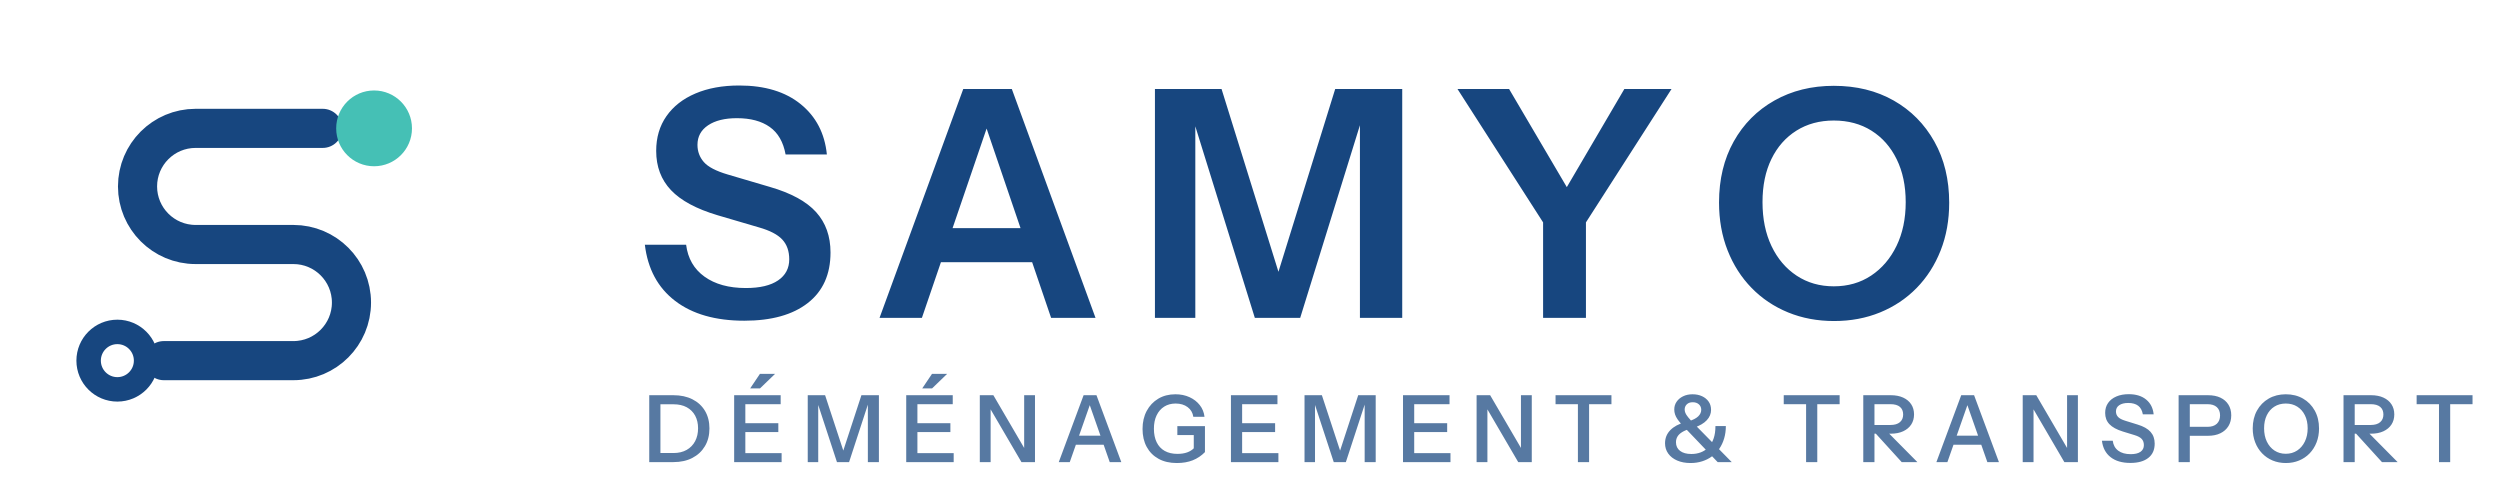
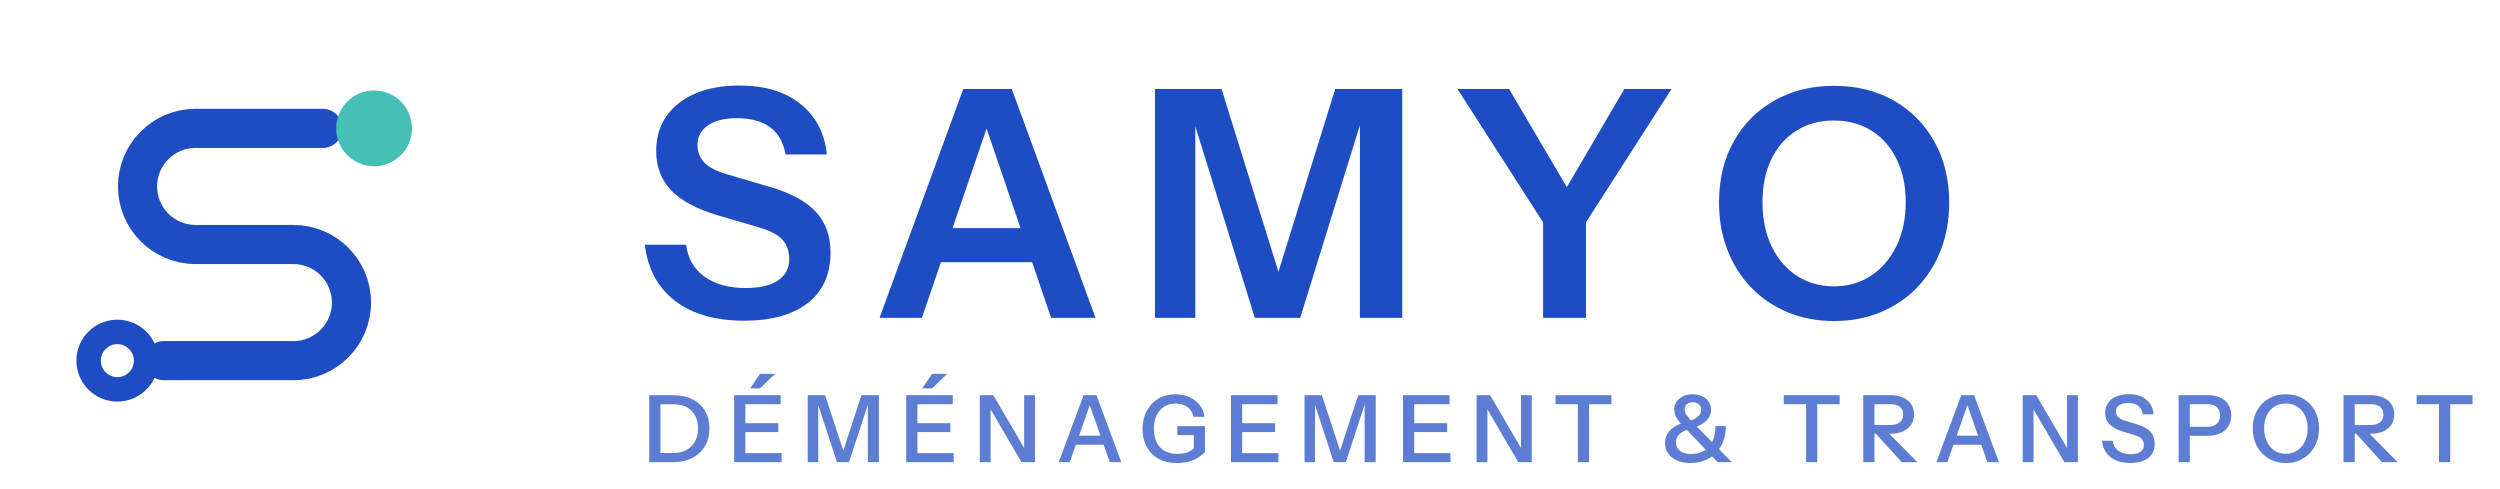
<svg xmlns="http://www.w3.org/2000/svg" viewBox="0 0 204.5 40" role="img" aria-label="SAMYO Déménagement &amp; Transport">
  <g transform="translate(0 0)">
-     <path d="M13.4 29.5H24a4.75 4.75 0 0 0 0-9.5h-8a4.75 4.75 0 0 1 0-9.5h10.4" fill="none" stroke="#17467F" stroke-width="3.2" stroke-linecap="round" stroke-linejoin="round" />
-     <circle cx="9.6" cy="29.5" r="2.35" fill="none" stroke="#17467F" stroke-width="2" />
+     <path d="M13.4 29.5H24a4.75 4.75 0 0 0 0-9.5h-8a4.75 4.75 0 0 1 0-9.5h10.4" fill="none" stroke="#1E4CC2" stroke-width="3.2" stroke-linecap="round" stroke-linejoin="round" />
+     <circle cx="9.6" cy="29.5" r="2.35" fill="none" stroke="#1E4CC2" stroke-width="2" />
    <circle cx="30.6" cy="10.5" r="3.1" fill="#45C0B5" />
  </g>
-   <path d="M60.885 26.234Q57.342 26.234 55.224 24.612Q53.106 22.991 52.749 20.02H56.125Q56.335 21.701 57.63 22.631Q58.925 23.561 61.012 23.561Q62.735 23.561 63.647 22.937Q64.56 22.313 64.56 21.213Q64.56 20.205 63.991 19.594Q63.423 18.983 62.093 18.604L58.699 17.607Q56.098 16.832 54.887 15.554Q53.676 14.276 53.676 12.341Q53.676 10.7 54.516 9.5Q55.356 8.299 56.886 7.647Q58.417 6.994 60.466 6.994Q63.617 6.994 65.497 8.52Q67.378 10.046 67.638 12.636H64.262Q63.981 11.105 62.966 10.386Q61.951 9.667 60.28 9.667Q58.789 9.667 57.921 10.249Q57.053 10.832 57.053 11.847Q57.053 12.655 57.571 13.252Q58.089 13.849 59.528 14.274L62.977 15.291Q65.581 16.045 66.758 17.352Q67.936 18.658 67.936 20.653Q67.936 23.336 66.08 24.785Q64.223 26.234 60.885 26.234ZM71.947 26.0 78.794 7.28H81.81L75.412 26.0ZM85.98 26.0 79.602 7.28H82.767L89.613 26.0ZM75.497 18.663H85.807V21.45H75.497ZM94.474 26.0V7.28H99.923L105.539 25.324H103.617L109.219 7.28H114.702V26.0H111.242V8.398H111.814L106.356 26.0H102.645L97.224 8.554H97.777V26.0ZM126.225 26.0V18.191L119.222 7.28H123.443L129.128 16.943H127.206L132.872 7.28H136.732L129.73 18.191V26.0ZM150.03 26.26Q147.985 26.26 146.265 25.555Q144.544 24.849 143.282 23.555Q142.019 22.261 141.318 20.484Q140.617 18.706 140.617 16.562Q140.617 13.723 141.818 11.574Q143.019 9.426 145.148 8.223Q147.278 7.02 150.004 7.02Q152.783 7.02 154.903 8.223Q157.023 9.426 158.233 11.584Q159.444 13.742 159.444 16.588Q159.444 18.713 158.743 20.491Q158.042 22.268 156.779 23.559Q155.516 24.849 153.793 25.555Q152.069 26.26 150.03 26.26ZM150.004 23.421Q151.739 23.421 153.06 22.544Q154.381 21.667 155.134 20.118Q155.887 18.569 155.887 16.536Q155.887 14.529 155.147 13.023Q154.407 11.516 153.086 10.688Q151.765 9.859 150.004 9.859Q148.262 9.859 146.945 10.688Q145.628 11.516 144.901 13.01Q144.173 14.503 144.173 16.536Q144.173 18.595 144.914 20.14Q145.654 21.686 146.971 22.553Q148.288 23.421 150.004 23.421Z" fill="#17467F" />
-   <path d="M53.662 37.8V37.058H55.085Q55.72 37.058 56.171 36.801Q56.623 36.544 56.863 36.087Q57.102 35.63 57.102 35.034Q57.102 34.445 56.865 34.003Q56.627 33.561 56.177 33.315Q55.728 33.07 55.085 33.07H53.675V32.328H55.085Q55.976 32.328 56.639 32.662Q57.301 32.996 57.667 33.608Q58.032 34.22 58.032 35.049Q58.032 35.878 57.663 36.497Q57.294 37.117 56.635 37.458Q55.976 37.8 55.092 37.8ZM53.108 37.8V32.328H54.023V37.8ZM60.054 37.8V32.328H60.969V37.8ZM60.495 37.8V37.066H63.936V37.8ZM60.495 35.341V34.616H63.667V35.341ZM60.495 33.062V32.328H63.859V33.062ZM62.166 31.773H61.362L62.164 30.58H63.403ZM66.073 37.8V32.328H67.493L69.226 37.602H68.738L70.464 32.328H71.895V37.8H70.991V32.655H71.136L69.455 37.8H68.463L66.791 32.7H66.931V37.8ZM74.129 37.8V32.328H75.044V37.8ZM74.57 37.8V37.066H78.011V37.8ZM74.57 35.341V34.616H77.742V35.341ZM74.57 33.062V32.328H77.934V33.062ZM76.242 31.773H75.437L76.239 30.58H77.478ZM80.148 37.8V32.328H81.257L84.018 37.055L83.777 37.111V32.328H84.662V37.8H83.554L80.792 33.073L81.033 33.017V37.8ZM86.607 37.8 88.639 32.328H89.429L87.507 37.8ZM90.776 37.8 88.858 32.328H89.691L91.722 37.8ZM87.648 35.637H90.619V36.379H87.648ZM96.261 37.876Q95.397 37.876 94.769 37.53Q94.141 37.184 93.801 36.558Q93.46 35.933 93.46 35.089Q93.46 34.25 93.801 33.612Q94.142 32.973 94.747 32.613Q95.352 32.252 96.148 32.252Q96.789 32.252 97.303 32.488Q97.818 32.724 98.141 33.137Q98.465 33.55 98.529 34.094H97.614Q97.538 33.593 97.146 33.301Q96.754 33.009 96.167 33.009Q95.631 33.009 95.231 33.262Q94.832 33.514 94.611 33.975Q94.39 34.435 94.39 35.07Q94.39 35.717 94.615 36.178Q94.839 36.64 95.269 36.883Q95.699 37.127 96.314 37.127Q96.774 37.127 97.114 37.004Q97.455 36.881 97.682 36.641L98.565 36.982Q98.135 37.423 97.571 37.65Q97.007 37.876 96.261 37.876ZM97.65 36.982V35.353L97.885 35.589H96.307V34.855H98.565V36.982ZM100.691 37.8V32.328H101.606V37.8ZM101.132 37.8V37.066H104.573V37.8ZM101.132 35.341V34.616H104.304V35.341ZM101.132 33.062V32.328H104.496V33.062ZM106.71 37.8V32.328H108.13L109.863 37.602H109.376L111.101 32.328H112.532V37.8H111.629V32.655H111.773L110.092 37.8H109.1L107.428 32.7H107.568V37.8ZM114.766 37.8V32.328H115.682V37.8ZM115.207 37.8V37.066H118.649V37.8ZM115.207 35.341V34.616H118.379V35.341ZM115.207 33.062V32.328H118.572V33.062ZM120.786 37.8V32.328H121.894L124.656 37.055L124.414 37.111V32.328H125.299V37.8H124.191L121.429 33.073L121.67 33.017V37.8ZM129.073 37.8V33.062H127.244V32.328H131.816V33.062H129.988V37.8ZM140.505 37.8 137.624 34.787Q137.377 34.521 137.23 34.309Q137.083 34.096 137.019 33.901Q136.955 33.706 136.955 33.493Q136.955 33.144 137.145 32.864Q137.336 32.584 137.674 32.418Q138.011 32.252 138.454 32.252Q138.882 32.252 139.223 32.408Q139.565 32.565 139.765 32.849Q139.965 33.133 139.965 33.53Q139.965 33.997 139.614 34.375Q139.263 34.753 138.567 34.984L138.13 34.459Q138.658 34.302 138.91 34.062Q139.161 33.821 139.161 33.52Q139.161 33.247 138.969 33.075Q138.777 32.903 138.463 32.903Q138.157 32.903 137.982 33.073Q137.806 33.244 137.806 33.496Q137.806 33.632 137.863 33.776Q137.919 33.92 138.087 34.128Q138.255 34.335 138.583 34.676L141.655 37.8ZM138.289 37.876Q137.664 37.876 137.193 37.671Q136.722 37.466 136.461 37.101Q136.2 36.737 136.2 36.259Q136.2 35.627 136.632 35.185Q137.063 34.743 137.866 34.526L138.302 35.056Q137.868 35.18 137.601 35.345Q137.335 35.51 137.215 35.715Q137.095 35.919 137.095 36.174Q137.095 36.627 137.429 36.882Q137.763 37.137 138.356 37.137Q138.77 37.137 139.125 37.002Q139.479 36.867 139.75 36.587Q140.02 36.306 140.172 35.875Q140.323 35.444 140.323 34.851H141.174Q141.174 35.394 141.036 35.861Q140.898 36.328 140.642 36.703Q140.386 37.077 140.028 37.338Q139.671 37.598 139.231 37.737Q138.792 37.876 138.289 37.876ZM147.738 37.8V33.062H145.91V32.328H150.482V33.062H148.653V37.8ZM152.416 37.8V32.328H154.664Q155.254 32.328 155.68 32.524Q156.107 32.72 156.338 33.073Q156.569 33.425 156.569 33.901Q156.569 34.372 156.338 34.726Q156.107 35.08 155.68 35.278Q155.254 35.476 154.664 35.476H153.123V34.763H154.638Q155.144 34.763 155.411 34.535Q155.678 34.308 155.678 33.905Q155.678 33.501 155.415 33.282Q155.152 33.062 154.638 33.062H153.331V37.8ZM155.558 37.8 153.028 35.018H154.086L156.841 37.8ZM158.397 37.8 160.428 32.328H161.219L159.297 37.8ZM162.565 37.8 160.648 32.328H161.48L163.512 37.8ZM159.437 35.637H162.408V36.379H159.437ZM165.458 37.8V32.328H166.567L169.328 37.055L169.087 37.111V32.328H169.972V37.8H168.864L166.102 33.073L166.343 33.017V37.8ZM174.265 37.868Q173.251 37.868 172.646 37.395Q172.041 36.922 171.938 36.052H172.822Q172.889 36.581 173.272 36.866Q173.655 37.151 174.29 37.151Q174.818 37.151 175.094 36.957Q175.369 36.763 175.369 36.411Q175.369 36.096 175.193 35.906Q175.016 35.716 174.615 35.595L173.643 35.297Q172.899 35.066 172.55 34.699Q172.202 34.333 172.202 33.777Q172.202 33.308 172.44 32.965Q172.679 32.621 173.114 32.433Q173.549 32.244 174.13 32.244Q175.024 32.244 175.558 32.686Q176.093 33.128 176.169 33.894H175.285Q175.199 33.413 174.899 33.187Q174.599 32.962 174.087 32.962Q173.62 32.962 173.353 33.146Q173.085 33.33 173.085 33.655Q173.085 33.92 173.254 34.103Q173.422 34.286 173.85 34.418L174.851 34.728Q175.578 34.948 175.916 35.328Q176.253 35.708 176.253 36.29Q176.253 37.047 175.731 37.458Q175.209 37.868 174.265 37.868ZM178.211 37.8V32.328H180.612Q181.209 32.328 181.634 32.53Q182.058 32.732 182.287 33.102Q182.516 33.471 182.516 33.977Q182.516 34.482 182.285 34.858Q182.054 35.233 181.63 35.44Q181.205 35.648 180.612 35.648H178.919V34.915H180.569Q181.067 34.915 181.334 34.666Q181.601 34.416 181.601 33.981Q181.601 33.545 181.336 33.303Q181.071 33.062 180.569 33.062H179.126V37.8ZM186.985 37.876Q186.394 37.876 185.899 37.669Q185.404 37.462 185.04 37.082Q184.676 36.703 184.474 36.184Q184.273 35.665 184.273 35.041Q184.273 34.216 184.619 33.587Q184.966 32.958 185.579 32.605Q186.192 32.252 186.977 32.252Q187.777 32.252 188.388 32.605Q189 32.958 189.348 33.589Q189.697 34.22 189.697 35.049Q189.697 35.668 189.495 36.187Q189.293 36.706 188.929 37.084Q188.566 37.462 188.068 37.669Q187.571 37.876 186.985 37.876ZM186.977 37.119Q187.506 37.119 187.908 36.853Q188.31 36.587 188.538 36.116Q188.767 35.646 188.767 35.034Q188.767 34.429 188.542 33.972Q188.317 33.515 187.915 33.262Q187.513 33.009 186.977 33.009Q186.445 33.009 186.045 33.262Q185.645 33.515 185.424 33.968Q185.203 34.421 185.203 35.034Q185.203 35.654 185.427 36.122Q185.652 36.591 186.052 36.855Q186.453 37.119 186.977 37.119ZM191.7 37.8V32.328H193.949Q194.538 32.328 194.965 32.524Q195.391 32.72 195.622 33.073Q195.853 33.425 195.853 33.901Q195.853 34.372 195.622 34.726Q195.391 35.08 194.965 35.278Q194.538 35.476 193.949 35.476H192.408V34.763H193.922Q194.429 34.763 194.695 34.535Q194.962 34.308 194.962 33.905Q194.962 33.501 194.699 33.282Q194.436 33.062 193.922 33.062H192.615V37.8ZM194.843 37.8 192.313 35.018H193.371L196.125 37.8ZM199.51 37.8V33.062H197.681V32.328H202.253V33.062H200.425V37.8Z" fill="#17467F" fill-opacity="0.72" />
+   <path d="M60.885 26.234Q57.342 26.234 55.224 24.612Q53.106 22.991 52.749 20.02H56.125Q56.335 21.701 57.63 22.631Q58.925 23.561 61.012 23.561Q62.735 23.561 63.647 22.937Q64.56 22.313 64.56 21.213Q64.56 20.205 63.991 19.594Q63.423 18.983 62.093 18.604L58.699 17.607Q56.098 16.832 54.887 15.554Q53.676 14.276 53.676 12.341Q53.676 10.7 54.516 9.5Q55.356 8.299 56.886 7.647Q58.417 6.994 60.466 6.994Q63.617 6.994 65.497 8.52Q67.378 10.046 67.638 12.636H64.262Q63.981 11.105 62.966 10.386Q61.951 9.667 60.28 9.667Q58.789 9.667 57.921 10.249Q57.053 10.832 57.053 11.847Q57.053 12.655 57.571 13.252Q58.089 13.849 59.528 14.274L62.977 15.291Q65.581 16.045 66.758 17.352Q67.936 18.658 67.936 20.653Q67.936 23.336 66.08 24.785Q64.223 26.234 60.885 26.234ZM71.947 26.0 78.794 7.28H81.81L75.412 26.0ZM85.98 26.0 79.602 7.28H82.767L89.613 26.0ZM75.497 18.663H85.807V21.45H75.497ZM94.474 26.0V7.28H99.923L105.539 25.324H103.617L109.219 7.28H114.702V26.0H111.242V8.398H111.814L106.356 26.0H102.645L97.224 8.554H97.777V26.0ZM126.225 26.0V18.191L119.222 7.28H123.443L129.128 16.943H127.206L132.872 7.28H136.732L129.73 18.191V26.0ZM150.03 26.26Q147.985 26.26 146.265 25.555Q144.544 24.849 143.282 23.555Q142.019 22.261 141.318 20.484Q140.617 18.706 140.617 16.562Q140.617 13.723 141.818 11.574Q143.019 9.426 145.148 8.223Q147.278 7.02 150.004 7.02Q152.783 7.02 154.903 8.223Q157.023 9.426 158.233 11.584Q159.444 13.742 159.444 16.588Q159.444 18.713 158.743 20.491Q158.042 22.268 156.779 23.559Q155.516 24.849 153.793 25.555Q152.069 26.26 150.03 26.26ZM150.004 23.421Q151.739 23.421 153.06 22.544Q154.381 21.667 155.134 20.118Q155.887 18.569 155.887 16.536Q155.887 14.529 155.147 13.023Q154.407 11.516 153.086 10.688Q151.765 9.859 150.004 9.859Q148.262 9.859 146.945 10.688Q145.628 11.516 144.901 13.01Q144.173 14.503 144.173 16.536Q144.173 18.595 144.914 20.14Q145.654 21.686 146.971 22.553Q148.288 23.421 150.004 23.421Z" fill="#1E4CC2" />
+   <path d="M53.662 37.8V37.058H55.085Q55.72 37.058 56.171 36.801Q56.623 36.544 56.863 36.087Q57.102 35.63 57.102 35.034Q57.102 34.445 56.865 34.003Q56.627 33.561 56.177 33.315Q55.728 33.07 55.085 33.07H53.675V32.328H55.085Q55.976 32.328 56.639 32.662Q57.301 32.996 57.667 33.608Q58.032 34.22 58.032 35.049Q58.032 35.878 57.663 36.497Q57.294 37.117 56.635 37.458Q55.976 37.8 55.092 37.8ZM53.108 37.8V32.328H54.023V37.8ZM60.054 37.8V32.328H60.969V37.8ZM60.495 37.8V37.066H63.936V37.8ZM60.495 35.341V34.616H63.667V35.341ZM60.495 33.062V32.328H63.859V33.062ZM62.166 31.773H61.362L62.164 30.58H63.403ZM66.073 37.8V32.328H67.493L69.226 37.602H68.738L70.464 32.328H71.895V37.8H70.991V32.655H71.136L69.455 37.8H68.463L66.791 32.7H66.931V37.8ZM74.129 37.8V32.328H75.044V37.8ZM74.57 37.8V37.066H78.011V37.8ZM74.57 35.341V34.616H77.742V35.341ZM74.57 33.062V32.328H77.934V33.062ZM76.242 31.773H75.437L76.239 30.58H77.478ZM80.148 37.8V32.328H81.257L84.018 37.055L83.777 37.111V32.328H84.662V37.8H83.554L80.792 33.073L81.033 33.017V37.8ZM86.607 37.8 88.639 32.328H89.429L87.507 37.8ZM90.776 37.8 88.858 32.328H89.691L91.722 37.8ZM87.648 35.637H90.619V36.379H87.648ZM96.261 37.876Q95.397 37.876 94.769 37.53Q94.141 37.184 93.801 36.558Q93.46 35.933 93.46 35.089Q93.46 34.25 93.801 33.612Q94.142 32.973 94.747 32.613Q95.352 32.252 96.148 32.252Q96.789 32.252 97.303 32.488Q97.818 32.724 98.141 33.137Q98.465 33.55 98.529 34.094H97.614Q97.538 33.593 97.146 33.301Q96.754 33.009 96.167 33.009Q95.631 33.009 95.231 33.262Q94.832 33.514 94.611 33.975Q94.39 34.435 94.39 35.07Q94.39 35.717 94.615 36.178Q94.839 36.64 95.269 36.883Q95.699 37.127 96.314 37.127Q96.774 37.127 97.114 37.004Q97.455 36.881 97.682 36.641L98.565 36.982Q98.135 37.423 97.571 37.65Q97.007 37.876 96.261 37.876ZM97.65 36.982V35.353L97.885 35.589H96.307V34.855H98.565V36.982ZM100.691 37.8V32.328H101.606V37.8ZM101.132 37.8V37.066H104.573V37.8ZM101.132 35.341V34.616H104.304V35.341ZM101.132 33.062V32.328H104.496V33.062ZM106.71 37.8V32.328H108.13L109.863 37.602H109.376L111.101 32.328H112.532V37.8H111.629V32.655H111.773L110.092 37.8H109.1L107.428 32.7H107.568V37.8ZM114.766 37.8V32.328H115.682V37.8ZM115.207 37.8V37.066H118.649V37.8ZM115.207 35.341V34.616H118.379V35.341ZM115.207 33.062V32.328H118.572V33.062ZM120.786 37.8V32.328H121.894L124.656 37.055L124.414 37.111V32.328H125.299V37.8H124.191L121.429 33.073L121.67 33.017V37.8ZM129.073 37.8V33.062H127.244V32.328H131.816V33.062H129.988V37.8ZM140.505 37.8 137.624 34.787Q137.377 34.521 137.23 34.309Q137.083 34.096 137.019 33.901Q136.955 33.706 136.955 33.493Q136.955 33.144 137.145 32.864Q137.336 32.584 137.674 32.418Q138.011 32.252 138.454 32.252Q138.882 32.252 139.223 32.408Q139.565 32.565 139.765 32.849Q139.965 33.133 139.965 33.53Q139.965 33.997 139.614 34.375Q139.263 34.753 138.567 34.984L138.13 34.459Q138.658 34.302 138.91 34.062Q139.161 33.821 139.161 33.52Q139.161 33.247 138.969 33.075Q138.777 32.903 138.463 32.903Q138.157 32.903 137.982 33.073Q137.806 33.244 137.806 33.496Q137.806 33.632 137.863 33.776Q137.919 33.92 138.087 34.128Q138.255 34.335 138.583 34.676L141.655 37.8ZM138.289 37.876Q137.664 37.876 137.193 37.671Q136.722 37.466 136.461 37.101Q136.2 36.737 136.2 36.259Q136.2 35.627 136.632 35.185Q137.063 34.743 137.866 34.526L138.302 35.056Q137.868 35.18 137.601 35.345Q137.335 35.51 137.215 35.715Q137.095 35.919 137.095 36.174Q137.095 36.627 137.429 36.882Q137.763 37.137 138.356 37.137Q138.77 37.137 139.125 37.002Q139.479 36.867 139.75 36.587Q140.02 36.306 140.172 35.875Q140.323 35.444 140.323 34.851H141.174Q141.174 35.394 141.036 35.861Q140.898 36.328 140.642 36.703Q140.386 37.077 140.028 37.338Q139.671 37.598 139.231 37.737Q138.792 37.876 138.289 37.876ZM147.738 37.8V33.062H145.91V32.328H150.482V33.062H148.653V37.8ZM152.416 37.8V32.328H154.664Q155.254 32.328 155.68 32.524Q156.107 32.72 156.338 33.073Q156.569 33.425 156.569 33.901Q156.569 34.372 156.338 34.726Q156.107 35.08 155.68 35.278Q155.254 35.476 154.664 35.476H153.123V34.763H154.638Q155.144 34.763 155.411 34.535Q155.678 34.308 155.678 33.905Q155.678 33.501 155.415 33.282Q155.152 33.062 154.638 33.062H153.331V37.8ZM155.558 37.8 153.028 35.018H154.086L156.841 37.8ZM158.397 37.8 160.428 32.328H161.219L159.297 37.8ZM162.565 37.8 160.648 32.328H161.48L163.512 37.8ZM159.437 35.637H162.408V36.379H159.437ZM165.458 37.8V32.328H166.567L169.328 37.055L169.087 37.111V32.328H169.972V37.8H168.864L166.102 33.073L166.343 33.017V37.8ZM174.265 37.868Q173.251 37.868 172.646 37.395Q172.041 36.922 171.938 36.052H172.822Q172.889 36.581 173.272 36.866Q173.655 37.151 174.29 37.151Q174.818 37.151 175.094 36.957Q175.369 36.763 175.369 36.411Q175.369 36.096 175.193 35.906Q175.016 35.716 174.615 35.595L173.643 35.297Q172.899 35.066 172.55 34.699Q172.202 34.333 172.202 33.777Q172.202 33.308 172.44 32.965Q172.679 32.621 173.114 32.433Q173.549 32.244 174.13 32.244Q175.024 32.244 175.558 32.686Q176.093 33.128 176.169 33.894H175.285Q175.199 33.413 174.899 33.187Q174.599 32.962 174.087 32.962Q173.62 32.962 173.353 33.146Q173.085 33.33 173.085 33.655Q173.085 33.92 173.254 34.103Q173.422 34.286 173.85 34.418L174.851 34.728Q175.578 34.948 175.916 35.328Q176.253 35.708 176.253 36.29Q176.253 37.047 175.731 37.458Q175.209 37.868 174.265 37.868ZM178.211 37.8V32.328H180.612Q181.209 32.328 181.634 32.53Q182.058 32.732 182.287 33.102Q182.516 33.471 182.516 33.977Q182.516 34.482 182.285 34.858Q182.054 35.233 181.63 35.44Q181.205 35.648 180.612 35.648H178.919V34.915H180.569Q181.067 34.915 181.334 34.666Q181.601 34.416 181.601 33.981Q181.601 33.545 181.336 33.303Q181.071 33.062 180.569 33.062H179.126V37.8ZM186.985 37.876Q186.394 37.876 185.899 37.669Q185.404 37.462 185.04 37.082Q184.676 36.703 184.474 36.184Q184.273 35.665 184.273 35.041Q184.273 34.216 184.619 33.587Q184.966 32.958 185.579 32.605Q186.192 32.252 186.977 32.252Q187.777 32.252 188.388 32.605Q189 32.958 189.348 33.589Q189.697 34.22 189.697 35.049Q189.697 35.668 189.495 36.187Q189.293 36.706 188.929 37.084Q188.566 37.462 188.068 37.669Q187.571 37.876 186.985 37.876ZM186.977 37.119Q187.506 37.119 187.908 36.853Q188.31 36.587 188.538 36.116Q188.767 35.646 188.767 35.034Q188.767 34.429 188.542 33.972Q188.317 33.515 187.915 33.262Q187.513 33.009 186.977 33.009Q186.445 33.009 186.045 33.262Q185.645 33.515 185.424 33.968Q185.203 34.421 185.203 35.034Q185.203 35.654 185.427 36.122Q185.652 36.591 186.052 36.855Q186.453 37.119 186.977 37.119ZM191.7 37.8V32.328H193.949Q194.538 32.328 194.965 32.524Q195.391 32.72 195.622 33.073Q195.853 33.425 195.853 33.901Q195.853 34.372 195.622 34.726Q195.391 35.08 194.965 35.278Q194.538 35.476 193.949 35.476H192.408V34.763H193.922Q194.429 34.763 194.695 34.535Q194.962 34.308 194.962 33.905Q194.962 33.501 194.699 33.282Q194.436 33.062 193.922 33.062H192.615V37.8ZM194.843 37.8 192.313 35.018H193.371L196.125 37.8ZM199.51 37.8V33.062H197.681V32.328H202.253V33.062H200.425V37.8Z" fill="#1E4CC2" fill-opacity="0.72" />
</svg>
